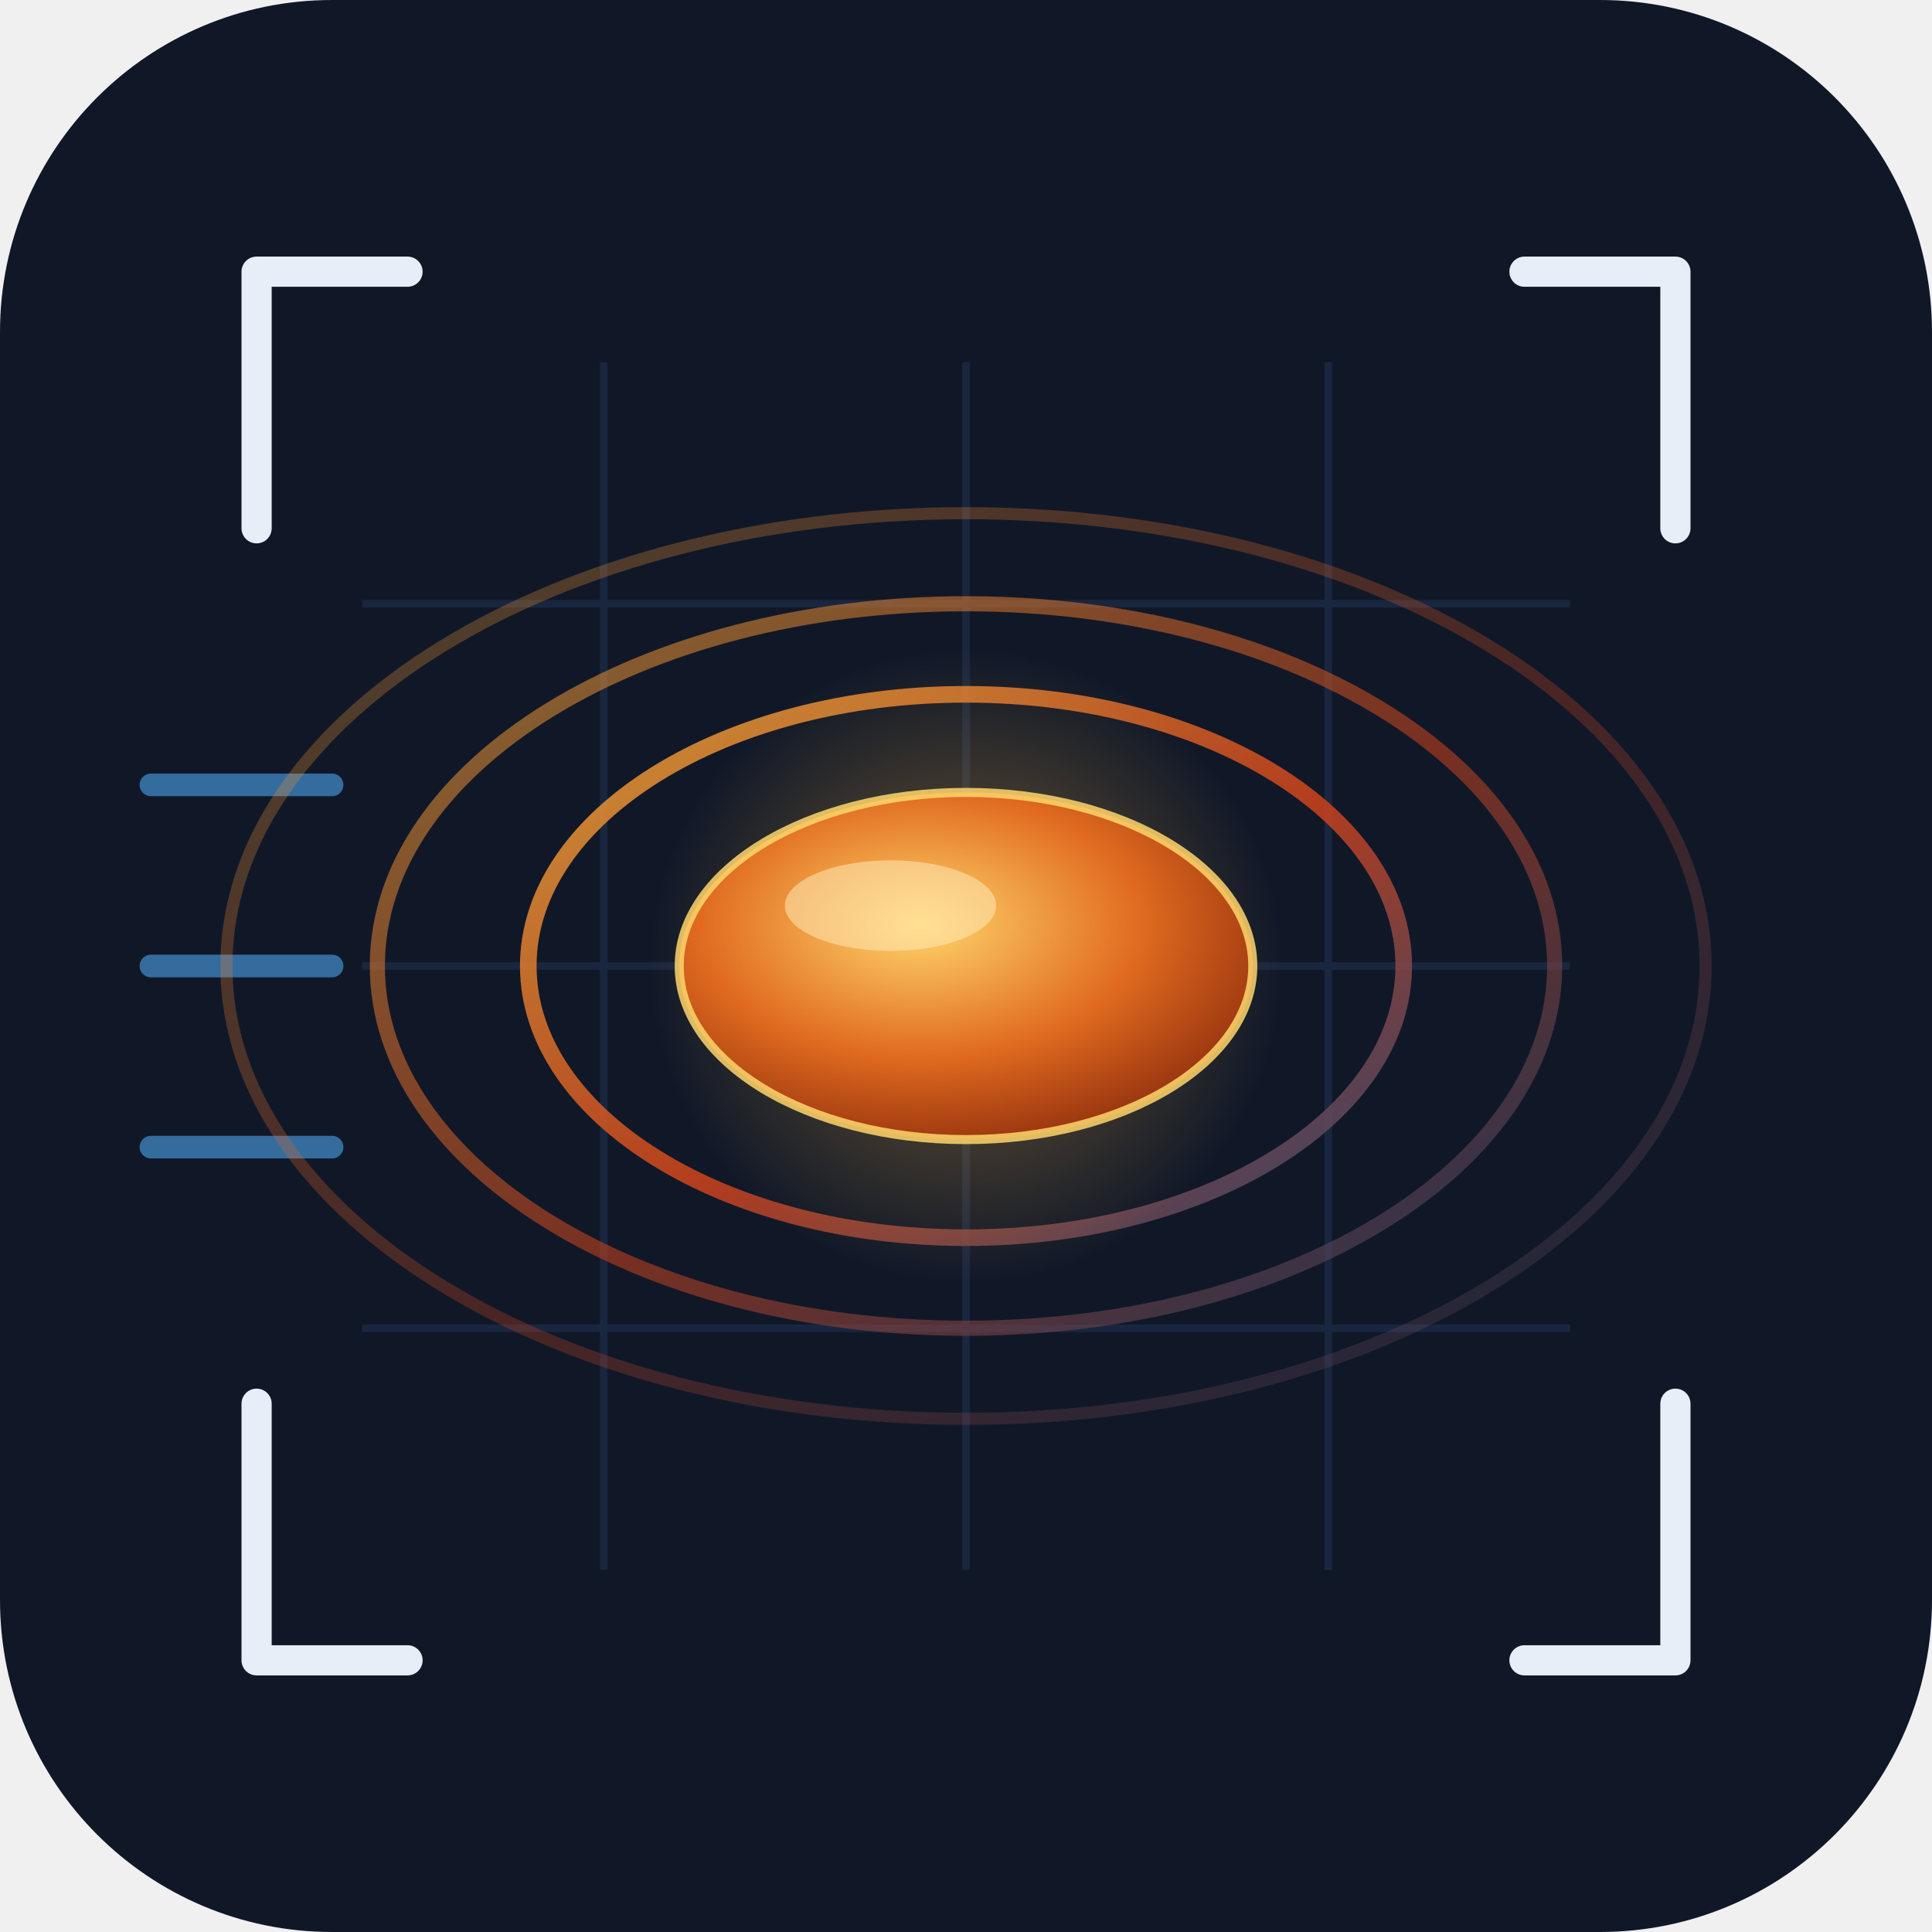
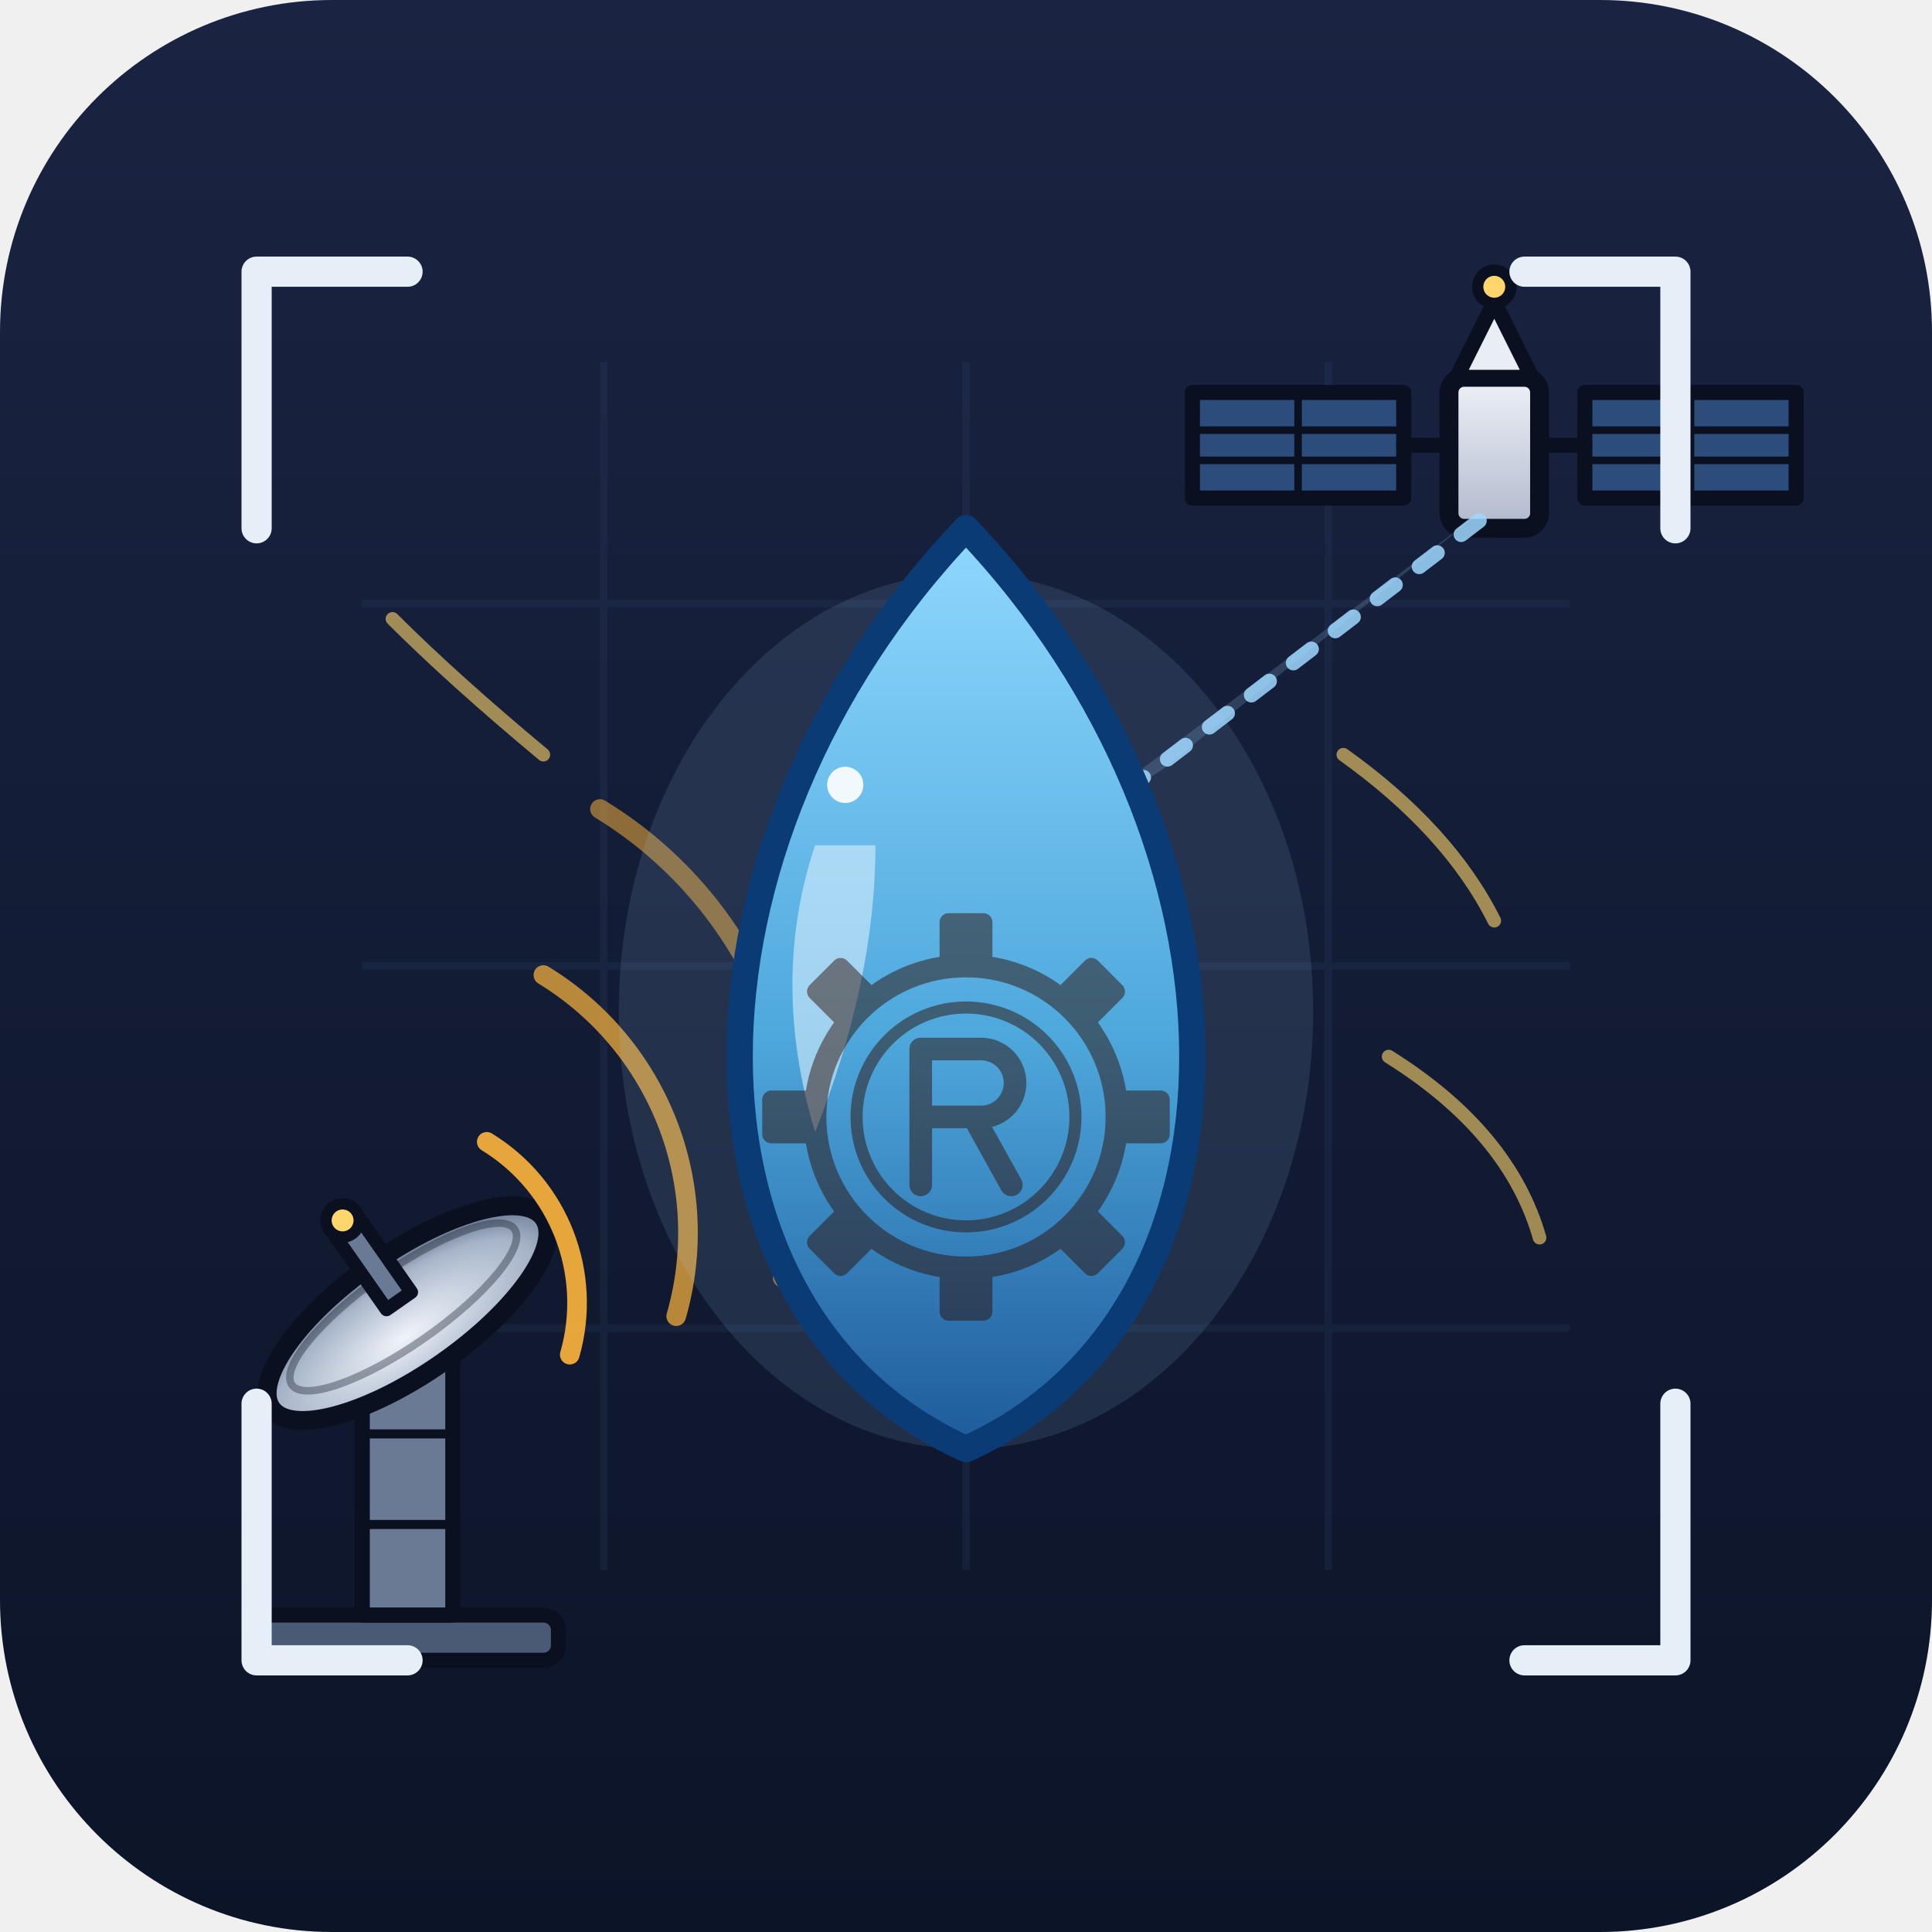
- <svg xmlns="http://www.w3.org/2000/svg" viewBox="0 0 256 256" width="256" height="256" role="img" aria-label="rupytmatrix — T-matrix scattering from a nonspherical particle, rendered with matrix brackets">
+ <svg xmlns="http://www.w3.org/2000/svg" viewBox="0 0 256 256" width="256" height="256" role="img" aria-label="rustmatrix — weather radar and satellite illuminating a raindrop carrying the Rust gear logo">
  <defs>
-     <linearGradient id="rp" x1="0" y1="0" x2="1" y2="1">
-       <stop offset="0%" stop-color="#F0AD3D" />
-       <stop offset="55%" stop-color="#D0421B" />
-       <stop offset="100%" stop-color="#2C4C7C" />
+     <linearGradient id="sky" x1="0" y1="0" x2="0" y2="1">
+       <stop offset="0%" stop-color="#1a2442" />
+       <stop offset="100%" stop-color="#0c1428" />
    </linearGradient>
-     <radialGradient id="particle" cx="42%" cy="38%" r="70%">
-       <stop offset="0%" stop-color="#FFD66B" />
-       <stop offset="55%" stop-color="#E06A1F" />
-       <stop offset="100%" stop-color="#8A2A0C" />
+     <linearGradient id="drop" x1="0" y1="0" x2="0" y2="1">
+       <stop offset="0%" stop-color="#8FD8FF" />
+       <stop offset="55%" stop-color="#4EA8DC" />
+       <stop offset="100%" stop-color="#1E5A9A" />
+     </linearGradient>
+     <radialGradient id="dish" cx="45%" cy="65%" r="65%">
+       <stop offset="0%" stop-color="#F0F4FA" />
+       <stop offset="70%" stop-color="#A6B3C8" />
+       <stop offset="100%" stop-color="#5A6A85" />
    </radialGradient>
-     <radialGradient id="glow" cx="50%" cy="50%" r="50%">
-       <stop offset="0%" stop-color="#F5B041" stop-opacity="0.45" />
-       <stop offset="70%" stop-color="#F5B041" stop-opacity="0.0" />
-     </radialGradient>
+     <linearGradient id="sat" x1="0" y1="0" x2="0" y2="1">
+       <stop offset="0%" stop-color="#EEF1F8" />
+       <stop offset="100%" stop-color="#B0B9CC" />
+     </linearGradient>
  </defs>
-   <rect width="256" height="256" rx="44" ry="44" fill="#101828" />
-   <g stroke="#2C3E6B" stroke-width="1" opacity="0.35">
+   <rect width="256" height="256" rx="44" ry="44" fill="url(#sky)" />
+   <g stroke="#2C3E6B" stroke-width="1" opacity="0.22">
    <path d="M 48 80  H 208" />
    <path d="M 48 128 H 208" />
    <path d="M 48 176 H 208" />
    <path d="M 80  48 V 208" />
    <path d="M 128 48 V 208" />
    <path d="M 176 48 V 208" />
  </g>
-   <g stroke="#3776AB" stroke-width="3" stroke-linecap="round" opacity="0.9">
-     <path d="M 20 104 H 44" />
-     <path d="M 20 128 H 44" />
-     <path d="M 20 152 H 44" />
+   <g stroke="#0A1020" stroke-linejoin="round" stroke-linecap="round">
+     <g stroke-width="2">
+       <rect x="158" y="52" width="28" height="14" fill="#2C4C7C" />
+       <rect x="210" y="52" width="28" height="14" fill="#2C4C7C" />
+       <g stroke="#0A1020" stroke-width="1">
+         <line x1="158" y1="57" x2="186" y2="57" />
+         <line x1="158" y1="61" x2="186" y2="61" />
+         <line x1="172" y1="52" x2="172" y2="66" />
+         <line x1="210" y1="57" x2="238" y2="57" />
+         <line x1="210" y1="61" x2="238" y2="61" />
+         <line x1="224" y1="52" x2="224" y2="66" />
+       </g>
+       <line x1="186" y1="59" x2="192" y2="59" stroke-width="2" />
+       <line x1="204" y1="59" x2="210" y2="59" stroke-width="2" />
+     </g>
+     <rect x="192" y="50" width="12" height="20" rx="2" fill="url(#sat)" stroke-width="2.5" />
+     <path d="M 193 50 L 198 40 L 203 50 Z" fill="#E8EEF4" stroke-width="2" />
+     <circle cx="198" cy="38" r="2.2" fill="#FFD66B" stroke-width="1.5" />
  </g>
-   <g fill="none" stroke="url(#rp)" stroke-linecap="round">
-     <ellipse cx="128" cy="128" rx="58" ry="36" stroke-width="2.2" opacity="0.85" />
-     <ellipse cx="128" cy="128" rx="78" ry="48" stroke-width="2" opacity="0.55" />
-     <ellipse cx="128" cy="128" rx="98" ry="60" stroke-width="1.6" opacity="0.30" />
+   <g>
+     <path d="M 196 68 L 138 112 L 154 102 Z" fill="#9FD8FF" opacity="0.18" />
+     <line x1="196" y1="69" x2="145" y2="108" stroke="#9FD8FF" stroke-width="2" stroke-linecap="round" stroke-dasharray="3 4" opacity="0.85" />
  </g>
-   <circle cx="128" cy="128" r="60" fill="url(#glow)" />
+   <g stroke="#0A1020" stroke-linejoin="round" stroke-linecap="round">
+     <rect x="34" y="214" width="40" height="6" rx="2" fill="#4A5A75" stroke-width="2" />
+     <rect x="48" y="176" width="12" height="38" fill="#6A7A95" stroke-width="2" />
+     <line x1="48" y1="190" x2="60" y2="190" stroke-width="1.2" />
+     <line x1="48" y1="202" x2="60" y2="202" stroke-width="1.2" />
+     <g transform="translate(54 174) rotate(-35)">
+       <ellipse cx="0" cy="0" rx="22" ry="8" fill="url(#dish)" stroke-width="2.5" />
+       <ellipse cx="0" cy="-1" rx="18" ry="5" fill="none" stroke="#0A1020" stroke-width="1" opacity="0.35" />
+       <rect x="-2" y="-14" width="4" height="12" fill="#6A7A95" stroke-width="1.8" />
+       <circle cx="0" cy="-15" r="2.2" fill="#FFD66B" stroke-width="1.5" />
+     </g>
+   </g>
+   <g fill="none" stroke="#F0AD3D" stroke-linecap="round" stroke-width="2.6">
+     <path d="M 75.5 179.5 A 25 25 0 0 0 64.5 151.3" opacity="0.95" />
+     <path d="M 89.6 174.4 A 40 40 0 0 0 72.0 129.2" opacity="0.75" />
+     <path d="M 103.7 169.3 A 55 55 0 0 0 79.5 107.2" opacity="0.55" />
+   </g>
  <g>
-     <ellipse cx="128" cy="128" rx="38" ry="23" fill="url(#particle)" />
-     <ellipse cx="118" cy="120" rx="14" ry="6" fill="#FFE8B5" opacity="0.55" />
-     <ellipse cx="128" cy="128" rx="38" ry="23" fill="none" stroke="#FFD66B" stroke-width="1.2" opacity="0.85" />
+     <ellipse cx="128" cy="134" rx="46" ry="58" fill="#9FD8FF" opacity="0.12" />
+     <path d="M 128 70              C 88 112 88 174 128 192              C 168 174 168 112 128 70 Z" fill="url(#drop)" stroke="#0B3B74" stroke-width="3.5" stroke-linejoin="round" />
+     <path d="M 108 112 Q 102 130 108 150 Q 116 130 116 112 Z" fill="#E3F4FF" opacity="0.55" />
+     <circle cx="112" cy="104" r="2.4" fill="#FFFFFF" opacity="0.9" />
+     <g transform="translate(128 148)" opacity="0.48">
+       <g fill="#2A0A00" stroke="#2A0A00">
+         <g stroke-width="0">
+           <rect x="-3.5" y="-27" width="7" height="7" rx="1.2" />
+           <g transform="rotate(45)">
+             <rect x="-3.5" y="-27" width="7" height="7" rx="1.2" />
+           </g>
+           <g transform="rotate(90)">
+             <rect x="-3.5" y="-27" width="7" height="7" rx="1.2" />
+           </g>
+           <g transform="rotate(135)">
+             <rect x="-3.5" y="-27" width="7" height="7" rx="1.2" />
+           </g>
+           <g transform="rotate(180)">
+             <rect x="-3.5" y="-27" width="7" height="7" rx="1.2" />
+           </g>
+           <g transform="rotate(225)">
+             <rect x="-3.5" y="-27" width="7" height="7" rx="1.2" />
+           </g>
+           <g transform="rotate(270)">
+             <rect x="-3.5" y="-27" width="7" height="7" rx="1.2" />
+           </g>
+           <g transform="rotate(315)">
+             <rect x="-3.5" y="-27" width="7" height="7" rx="1.2" />
+           </g>
+         </g>
+         <circle cx="0" cy="0" r="20" fill="none" stroke-width="3" />
+         <circle cx="0" cy="0" r="14.5" fill="none" stroke-width="1.6" />
+         <path d="M -6 -9 V 9                  M -6 -9 H 2 A 4.5 4.5 0 0 1 2 0 H -6                  M 1 0 L 6 9" fill="none" stroke-width="3" stroke-linecap="round" stroke-linejoin="round" />
+       </g>
+     </g>
+   </g>
+   <g fill="none" stroke="#FFD66B" stroke-linecap="round" stroke-width="1.8" opacity="0.6">
+     <path d="M 178 100 Q 192 110 198 122" />
+     <path d="M 184 140 Q 200 150 204 164" />
+     <path d="M 72 100 Q 60 90 52 82" />
  </g>
  <g fill="none" stroke="#E6EEF8" stroke-width="4" stroke-linecap="round" stroke-linejoin="round">
    <path d="M 54 36 H 34 V 70" />
    <path d="M 202 36 H 222 V 70" />
    <path d="M 54 220 H 34 V 186" />
    <path d="M 202 220 H 222 V 186" />
  </g>
</svg>
